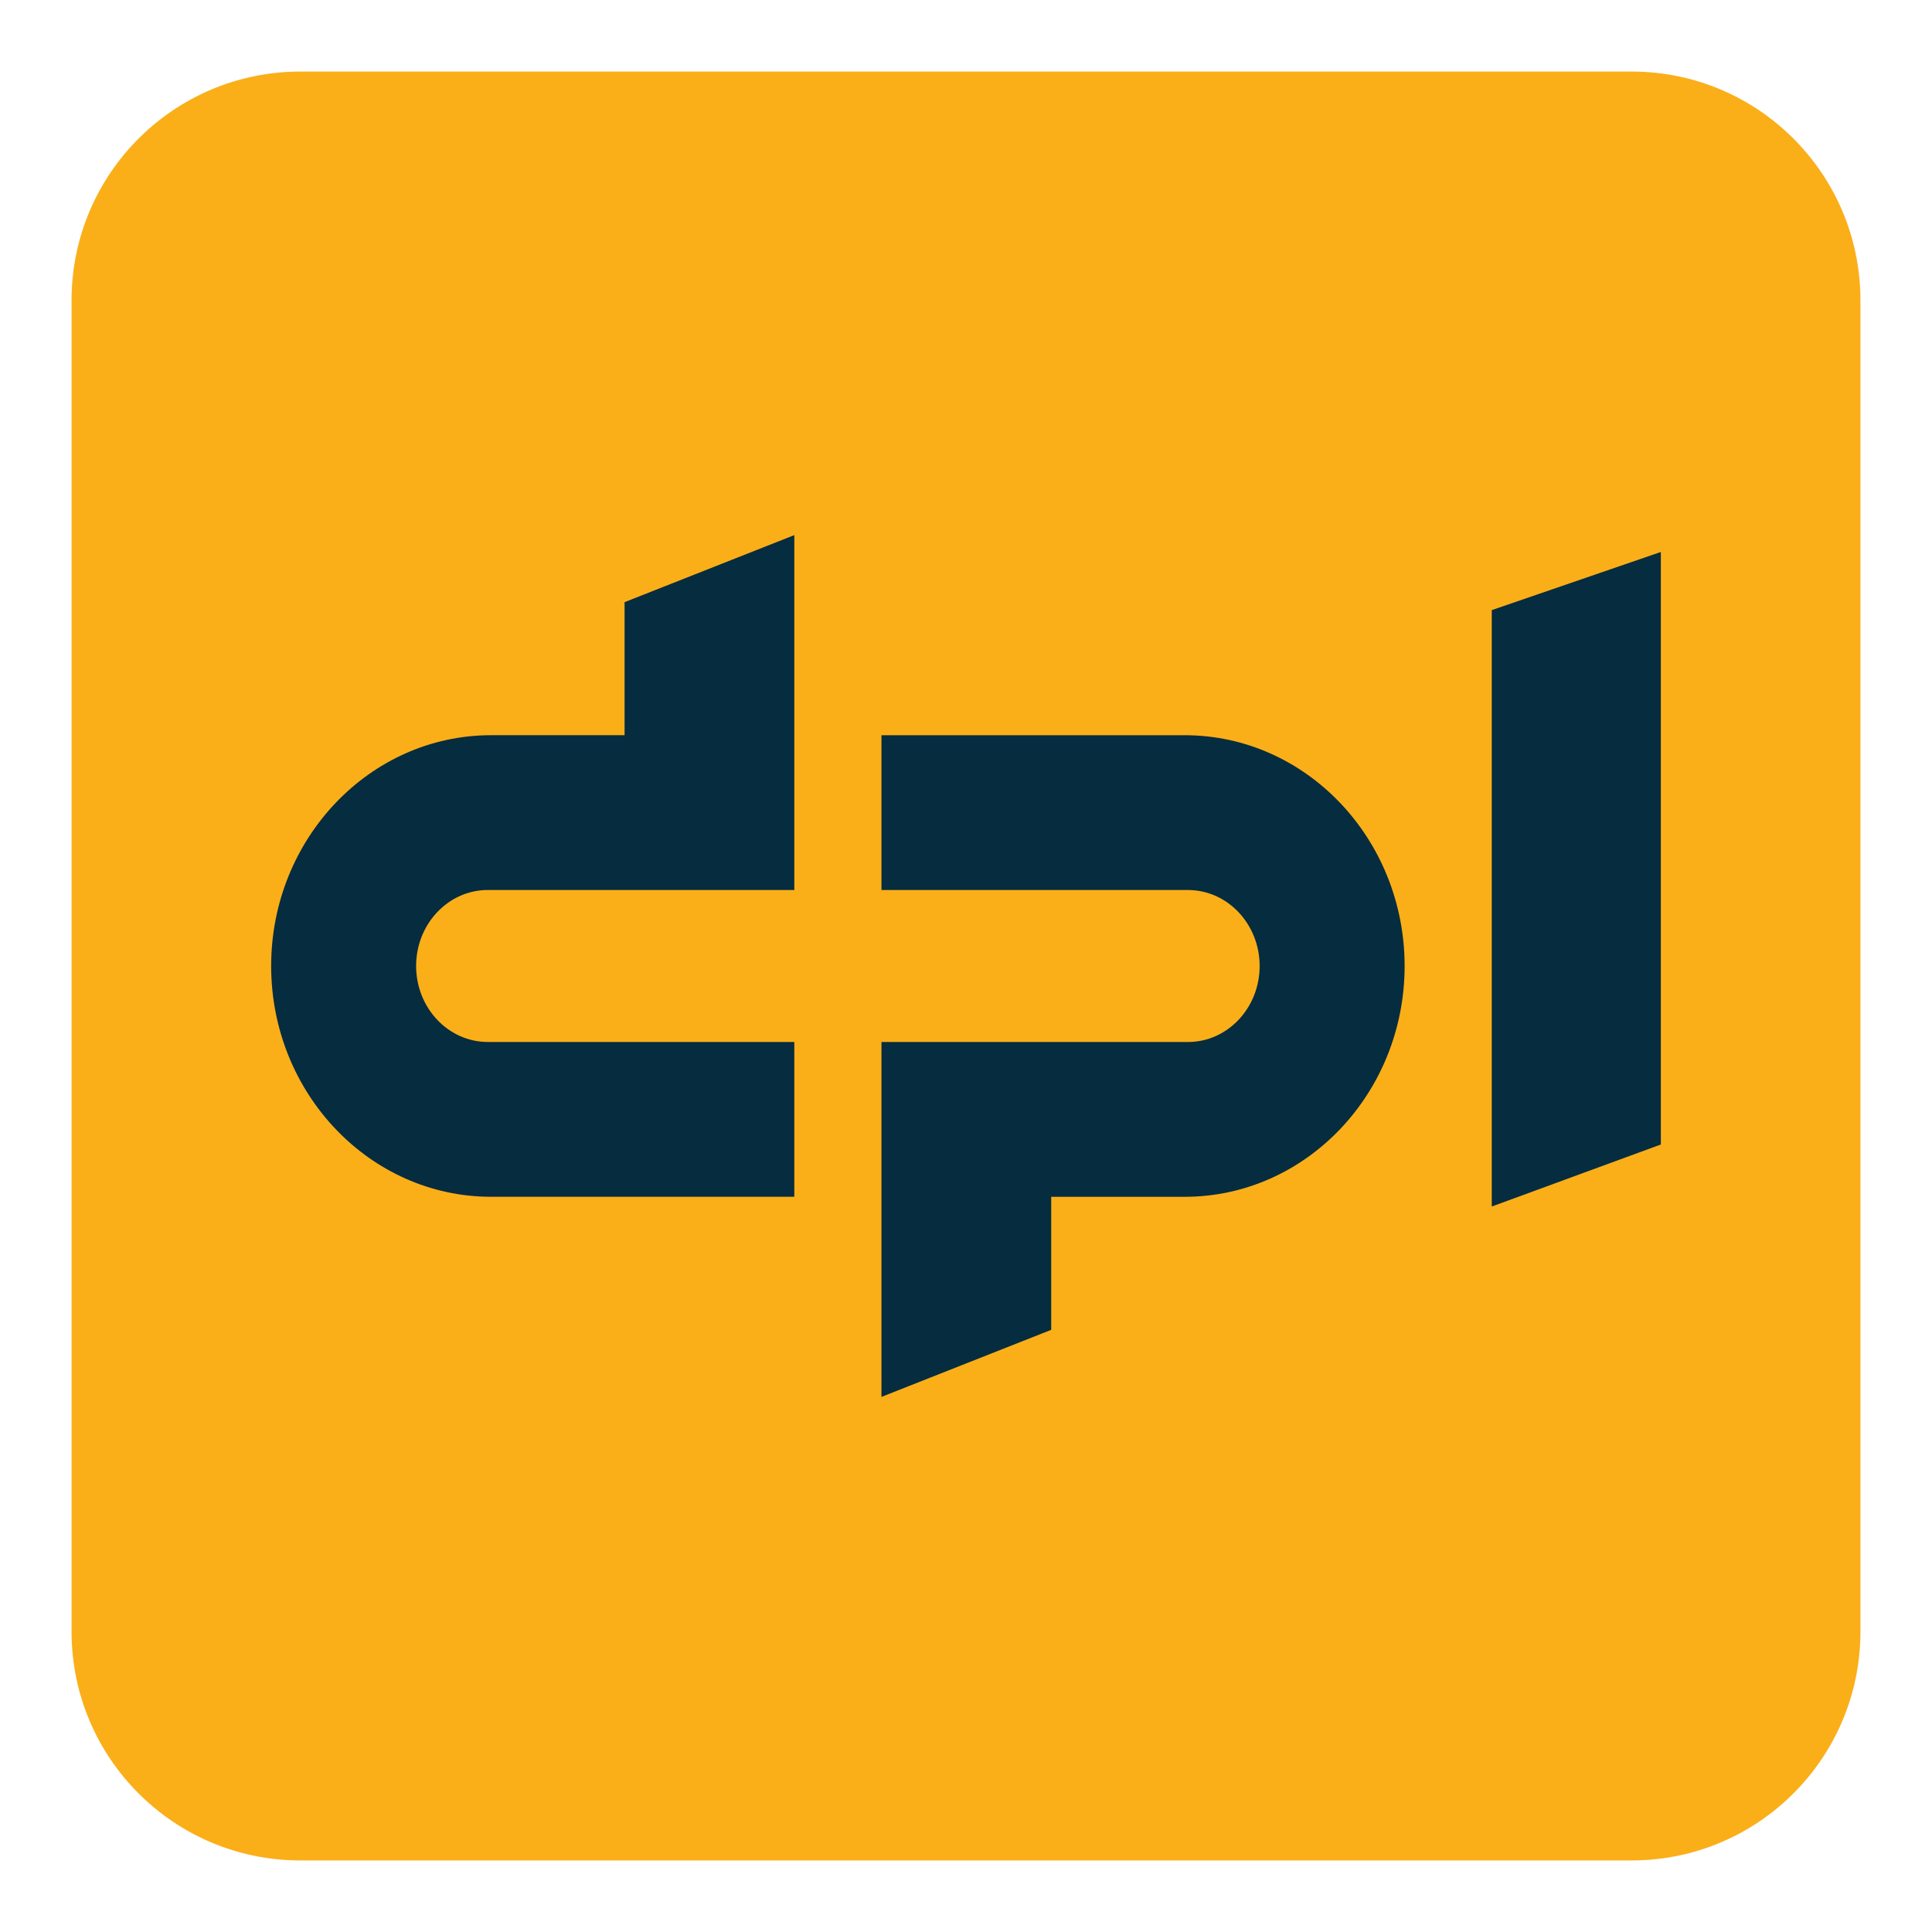
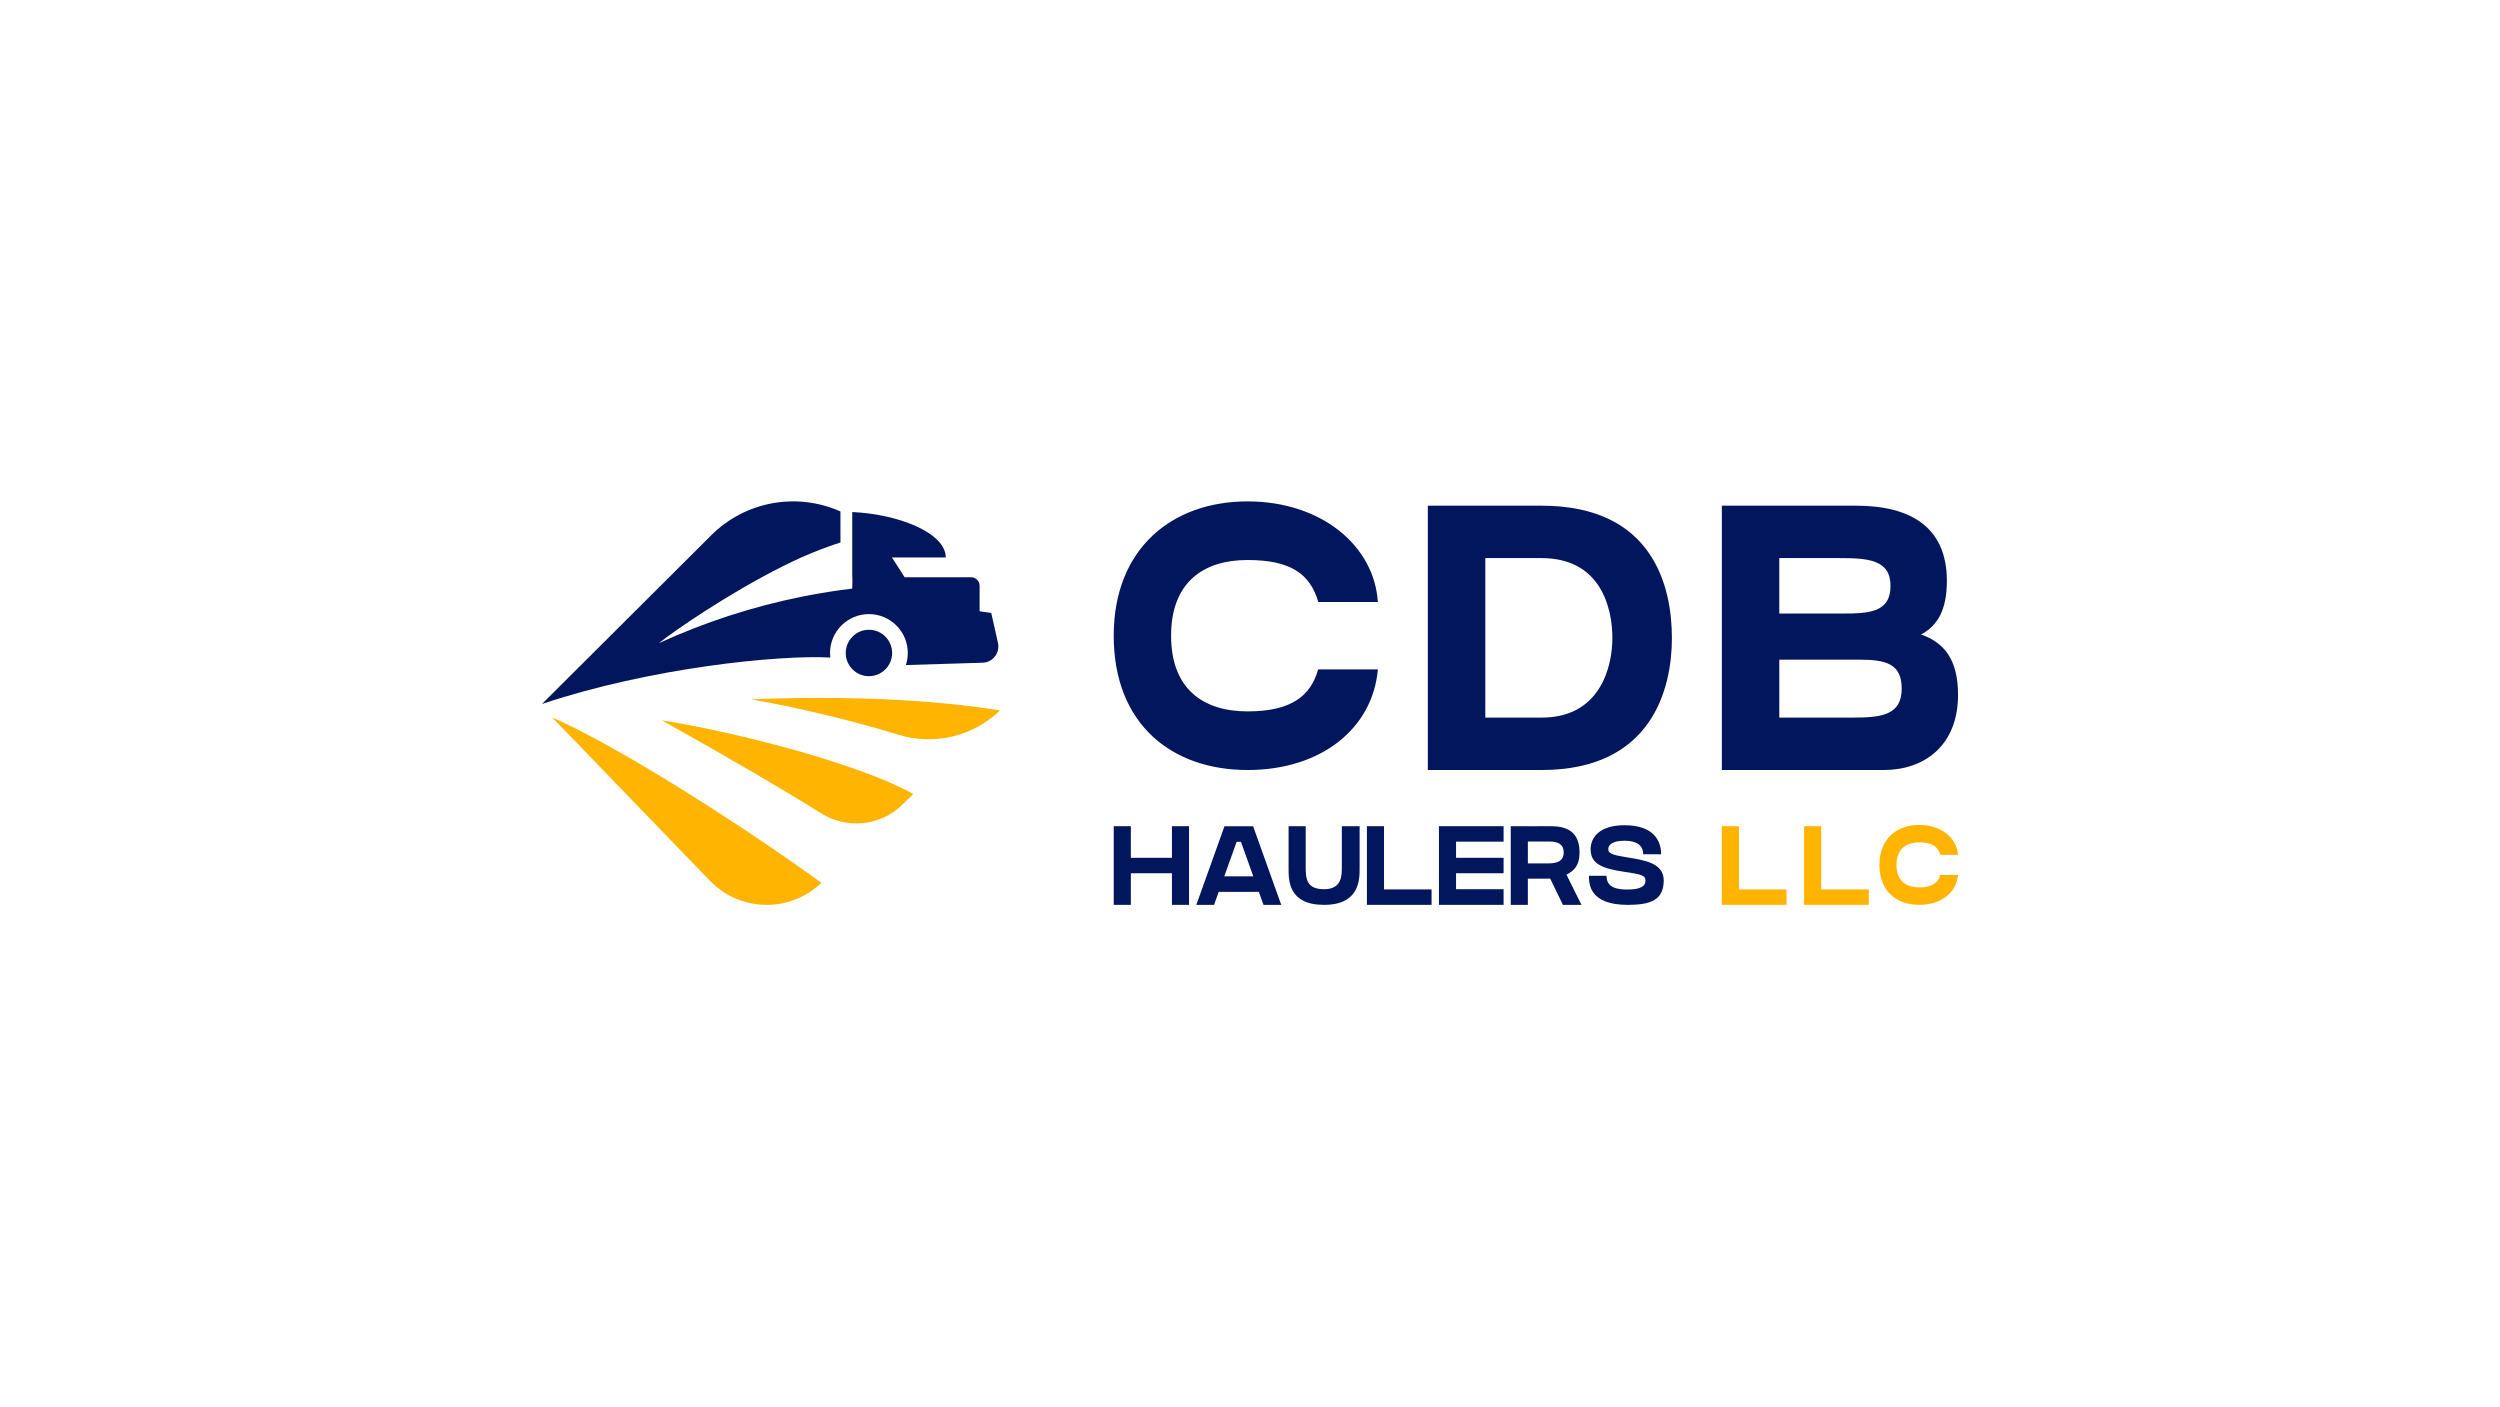
- <svg xmlns="http://www.w3.org/2000/svg" version="1.1" id="Layer_1" x="0px" y="0px" viewBox="0 0 1080 1080" style="enable-background:new 0 0 1080 1080;" xml:space="preserve">
+ <svg xmlns="http://www.w3.org/2000/svg" version="1.1" id="Layer_1" x="0px" y="0px" viewBox="0 0 1920 1080" style="enable-background:new 0 0 1920 1080;" xml:space="preserve">
  <style type="text/css">
- 	.st0{fill:#FAAF19;}
- 	.st1{fill:#062C3F;}
+ 	.st0{fill-rule:evenodd;clip-rule:evenodd;fill:#231915;}
+ 	.st1{fill-rule:evenodd;clip-rule:evenodd;fill:#FFB401;}
+ 	.st2{fill-rule:evenodd;clip-rule:evenodd;fill:#02165D;}
+ 	.st3{fill:#02165D;}
+ 	.st4{fill:#FFB401;}
+ 	.st5{display:none;}
+ 	.st6{display:inline;}
</style>
  <g>
-     <path class="st0" d="M912.1,1040H167.9C97.26,1040,40,982.74,40,912.1V167.9C40,97.26,97.26,40,167.9,40H912.1   c70.64,0,127.9,57.26,127.9,127.9V912.1C1040,982.74,982.74,1040,912.1,1040z" />
    <g>
+       <path id="XMLID_31_" class="st0" d="M660.19,546.99c-0.64,0-0.04,1.02,0.48,1.02C661.31,548.01,660.7,546.99,660.19,546.99z" />
+       <path id="XMLID_25_" class="st1" d="M768.04,545.59c-53.41-8.47-117.21-11.32-191.42-8.54c34.31,5.99,76.8,15.94,113.49,27.25    C717.54,572.75,747.39,565.52,768.04,545.59L768.04,545.59z" />
+       <path class="st1" d="M701.43,609.85c-38.1-21.55-126.7-45.75-193.15-56.7c54.24,30.47,94.92,54.22,122.03,71.27    c0.12,0.07,0.24,0.15,0.36,0.22c19.71,12.37,45.29,9.78,62.04-6.38L701.43,609.85z" />
+       <path id="XMLID_22_" class="st1" d="M630.82,677.97C567.8,632.3,473.5,572.55,424.02,550.93l121.24,125.53    C568.47,700.49,606.77,701.17,630.82,677.97L630.82,677.97z" />
+       <path id="XMLID_21_" class="st2" d="M506,493.96c11.49-9.27,53.46-38.21,95.3-59.12c2.73-1.38,5.48-2.72,8.24-4.02    c0.01,0,0.01-0.01,0.02-0.01c2.06-0.98,4.12-1.92,6.16-2.85V428c9.72-4.31,19.65-8.11,29.75-11.41v-23.78l0,0    c-33.65-15.03-73.08-7.79-99.19,18.23L416.23,540.65c83.01-27.81,181.69-37.8,221.45-35.66c-0.13-1.14-0.21-2.31-0.21-3.5    c0-16.49,13.37-29.86,29.86-29.86c16.49,0,29.85,13.37,29.85,29.86c0,3.24-0.51,6.35-1.47,9.27l58.9-1.79    c7.85-0.24,13.53-7.56,11.82-15.22l-5.13-22.96l-8.96-1.34v-19.58c0-3.6-2.95-6.55-6.55-6.55h-21.17h-23.5h-6.37l-9.72-15.17    h41.32c-0.07-19.36-37.55-33.44-71.83-34.9v20.53v26.93c0.2,3.21,0.18,7,0,10.9v0.42c-3.03,0.37-6.05,0.76-9.07,1.19    c-10.12,1.41-20.19,3.13-30.21,5.15C577.64,465.98,541.22,477.84,506,493.96L506,493.96z" />
+       <path id="XMLID_20_" class="st2" d="M667.34,519.31c9.82,0,17.82-8.01,17.82-17.82c0-9.82-8.01-17.83-17.82-17.83    s-17.82,8.01-17.82,17.83C649.52,511.3,657.52,519.31,667.34,519.31L667.34,519.31z" />
+     </g>
+     <path class="st3" d="M1012.33,514.12h45.88c-4.01,45.32-43.46,77.25-100.08,77.25c-58.27,0-102.79-35.19-102.79-103.15   c0-66.7,44.51-103.15,102.79-103.15c56.62,0,97.28,34,100.06,77.26h-45.74c-6.33-21.83-21.56-32.24-54.33-32.24   c-34.7,0-58.73,17.81-58.73,58.13c0,40.35,24.03,58.13,58.73,58.13C992.11,546.35,1006.75,534.13,1012.33,514.12L1012.33,514.12z" />
+     <path class="st3" d="M1284.02,489.98c0,39.05-15.31,101.39-100.08,101.39c-10.62,0-77.54,0-87.37,0v-203h87.38   C1269.94,388.37,1284.02,450.93,1284.02,489.98z M1238.31,489.98c0-22.87-8.77-61.36-54.36-61.36c-18.48,0-43.23,0-43.23,0v122.5   c7.93,0,22.98,0,43.22,0C1229.22,551.12,1238.31,511.81,1238.31,489.98z" />
+     <path class="st3" d="M1503.77,533.64c0,39.1-26.01,57.73-57.01,57.73c-22.03,0-124.39,0-124.39,0v-203h78.29c5.72,0,13.9,0,24.99,0   c42.24,0,69.55,16.96,69.55,57.73c0,22.17-7.06,34.41-19.79,41.17C1493.5,493.68,1503.76,506.92,1503.77,533.64z M1366.5,428.62   v42.58c16.29,0,37.15,0,48.42,0c20.4,0,37-0.77,37-21.29c0-20.08-17.37-21.29-38.89-21.29   C1401.6,428.62,1372.64,428.62,1366.5,428.62z M1460.51,528.88c0-19.13-12.11-22.26-32.52-22.26c-13.72,0-49.54,0-61.48,0v44.5   h36.86c17.55,0,4.13,0,19.03,0C1443.92,551.12,1460.5,549.73,1460.51,528.88z" />
+     <path class="st3" d="M900.05,634.52h13.14v60.41h-13.14v-24.27h-31.56v24.27h-13.14v-60.41h13.14v24.27h31.56V634.52z" />
+     <path class="st3" d="M984,694.93h-13.62l-3.56-9.96h-30.86l-3.56,9.96h-13.62l21.61-60.35h22L984,694.93z M962.53,673l-9.49-26.5   h-3.3l-9.49,26.5H962.53z" />
+     <path class="st3" d="M1030.53,634.52h13.66c0,0,0,24.32,0,32.56c0,8.24,0,27.85-27.28,27.85c-27.28,0-27.28-18.57-27.28-27.89   v-32.52h13.14v31.01c0,9.08,0.41,17.38,14.13,17.38c13.87,0,13.62-10.79,13.62-17.38S1030.53,634.52,1030.53,634.52z" />
+     <path class="st3" d="M1062.93,683.06h36.51v11.87h-49.65v-60.41h13.14V683.06z" />
+     <path class="st3" d="M1154.76,634.52v11.87h-36.51v12.4h36.51v11.87h-36.51v12.25h36.51v12.02h-36.51v0h-13.14v-60.41H1154.76z" />
+     <path class="st3" d="M1203.04,671.73l11.53,23.2h-14.24l-9.79-20.18c-1.3,0.06-2.42,0.07-3.24,0.07c-2.21,0-11.18,0-13.91,0v20.11   h-13.14v-60.41h13.14v0.05c3.21-0.01,12.75-0.05,16.33-0.05c7.26,0,23.38-0.03,23.38,20.17   C1213.11,665.13,1208.48,668.91,1203.04,671.73z M1200.93,654.67c0-8.38-7.92-8.38-12.01-8.38c-2.39,0-12.08,0-15.52,0v16.79   c2.85,0,14.18,0,15.32,0C1192.46,663.07,1200.93,663.12,1200.93,654.67z" />
+     <path class="st3" d="M1277.74,676.17c0,15-9.99,18.77-27.65,18.77c-29.77,0-29.76-16.49-29.76-22.34c2.73,0,6.05,0,13.48,0   c0,9.12,8.02,10.55,15.87,10.55c9.93,0,14.06-2.29,14.06-6.97c0-4.11-4.13-4.82-15.97-6.57c-18.05-2.66-26.17-6.41-26.17-17.46   c0-8.53,6.32-18.38,26.03-18.38c23.46,0,28.13,13.12,28.13,22.33c0,0-9.16,0-13.78,0c0-4.19-1.86-10.41-14.35-10.41   c-10.18,0-12.49,3.67-12.49,6.59c0,3.2,3.56,4.4,13.66,6.04C1262.34,660.51,1277.74,662.5,1277.74,676.17z" />
+     <g>
+       <path class="st4" d="M1335.5,683.06h36.51v11.87h-49.65v-60.41h13.14V683.06z" />
+       <path class="st4" d="M1398.7,683.06h36.51v11.87h-49.65v-60.41h13.14V683.06z" />
+       <path class="st4" d="M1490.11,671.94h13.66c-1.19,13.49-12.93,22.99-29.79,22.99c-17.34,0-30.59-10.47-30.59-30.7    c0-19.85,13.25-30.7,30.59-30.7c16.85,0,28.95,10.12,29.78,22.99h-13.61c-1.88-6.5-6.42-9.59-16.17-9.59    c-10.33,0-17.48,5.3-17.48,17.3c0,12.01,7.15,17.3,17.48,17.3C1484.09,681.54,1488.45,677.9,1490.11,671.94L1490.11,671.94z" />
+     </g>
+   </g>
+   <g class="st5">
+     <g class="st6">
      <g>
-         <polygon class="st1" points="928.42,308.56 928.42,639.78 833.9,674.45 833.9,341.06    " />
-         <path class="st1" d="M232.61,539.98c0,23.42,17.95,42.49,40.05,42.49h171.36v86.54H274.51c-67.77,0-122.93-57.9-122.93-129.03     c0-71.1,55.16-129,122.93-129h74.63v-74.37l94.89-37.48v198.39H272.66C250.56,497.51,232.61,516.58,232.61,539.98z" />
-         <path class="st1" d="M704.15,540.02c0-23.42-17.95-42.49-40.05-42.49H492.74v-86.54h169.52c67.77,0,122.93,57.9,122.93,129.03     c0,71.1-55.16,129-122.93,129h-74.63v74.37l-94.89,37.48V582.49H664.1C686.21,582.49,704.15,563.42,704.15,540.02z" />
+         <path class="st4" d="M2495.71,425.47c-96.32,51.29-161.89,152.72-161.89,269.46h-45.73c0-134.25,75.4-250.9,186.14-309.87     L2495.71,425.47z" />
+         <path class="st3" d="M2768.06,694.93h-46.79c0-22.54-9.05-42.96-23.74-57.82c-14.91-15.15-35.66-24.54-58.61-24.54     c-13.94,0-27.11,3.47-38.63,9.61c-26.03,13.85-43.73,41.23-43.73,72.75h-46.79c0-49.44,27.76-92.37,68.56-114.07     c18.06-9.63,38.7-15.07,60.59-15.07c35.86,0,68.29,14.62,91.7,38.22C2753.78,627.34,2768.06,659.46,2768.06,694.93z" />
+         <path class="st4" d="M2638.92,417.14v46.43c-39.25,0-76.22,9.78-108.58,27.02c-73.04,38.89-122.76,115.83-122.76,204.35h-46.45     c0-106.29,59.7-198.64,147.4-245.33C2547.39,428.87,2591.79,417.14,2638.92,417.14z" />
+         <path class="st4" d="M2782.34,552.28L2750,584.62c-28.37-28.56-67.67-46.23-111.08-46.23c-26.54,0-51.53,6.62-73.45,18.28     c-49.44,26.32-83.1,78.36-83.1,138.27h-45.73c0-77.42,43.49-144.65,107.35-178.65c28.29-15.07,60.61-23.62,94.93-23.62     C2694.98,492.66,2745.69,515.46,2782.34,552.28z" />
+       </g>
+       <path class="st3" d="M3020.48,514.12h45.88c-4.01,45.32-43.46,77.25-100.08,77.25c-58.27,0-102.79-35.19-102.79-103.15    c0-66.7,44.51-103.15,102.79-103.15c56.62,0,97.28,34,100.06,77.26h-45.74c-6.33-21.83-21.56-32.24-54.33-32.24    c-34.7,0-58.73,17.81-58.73,58.13c0,40.35,24.03,58.13,58.73,58.13C3000.26,546.35,3014.9,534.13,3020.48,514.12L3020.48,514.12z" />
+       <path class="st3" d="M3292.17,489.98c0,39.05-15.31,101.39-100.08,101.39c-10.62,0-77.54,0-87.37,0v-203h87.38    C3278.09,388.37,3292.17,450.93,3292.17,489.98z M3246.45,489.98c0-22.87-8.77-61.36-54.36-61.36c-18.48,0-43.23,0-43.23,0v122.5    c7.93,0,22.98,0,43.22,0C3237.37,551.12,3246.45,511.81,3246.45,489.98z" />
+       <path class="st3" d="M3511.91,533.64c0,39.1-26.01,57.73-57.01,57.73c-22.03,0-124.39,0-124.39,0v-203h78.29    c5.72,0,13.9,0,24.99,0c42.24,0,69.55,16.96,69.55,57.73c0,22.17-7.06,34.41-19.79,41.17    C3501.65,493.68,3511.9,506.92,3511.91,533.64z M3374.65,428.62v42.58c16.29,0,37.15,0,48.42,0c20.4,0,37-0.77,37-21.29    c0-20.08-17.37-21.29-38.89-21.29C3409.75,428.62,3380.79,428.62,3374.65,428.62z M3468.66,528.88    c0-19.13-12.11-22.26-32.52-22.26c-13.72,0-49.54,0-61.48,0v44.5h36.86c17.55,0,4.13,0,19.03,0    C3452.07,551.12,3468.65,549.73,3468.66,528.88z" />
+       <path class="st3" d="M2908.2,634.52h13.14v60.41h-13.14v-24.27h-31.56v24.27h-13.14v-60.41h13.14v24.27h31.56V634.52z" />
+       <path class="st3" d="M2992.15,694.93h-13.62l-3.56-9.96h-30.86l-3.56,9.96h-13.62l21.61-60.35h22L2992.15,694.93z M2970.68,673    l-9.49-26.5h-3.3l-9.49,26.5H2970.68z" />
+       <path class="st3" d="M3038.68,634.52h13.66c0,0,0,24.32,0,32.56c0,8.24,0,27.85-27.28,27.85c-27.28,0-27.28-18.57-27.28-27.89    v-32.52h13.14v31.01c0,9.08,0.41,17.38,14.13,17.38c13.87,0,13.62-10.79,13.62-17.38S3038.67,634.52,3038.68,634.52z" />
+       <path class="st3" d="M3071.08,683.06h36.51v11.87h-49.65v-60.41h13.14V683.06z" />
+       <path class="st3" d="M3162.91,634.52v11.87h-36.51v12.4h36.51v11.87h-36.51v12.25h36.51v12.02h-36.51v0h-13.14v-60.41H3162.91z" />
+       <path class="st3" d="M3211.19,671.73l11.53,23.2h-14.24l-9.79-20.18c-1.3,0.06-2.42,0.07-3.24,0.07c-2.21,0-11.18,0-13.91,0v20.11    h-13.14v-60.41h13.14v0.05c3.21-0.01,12.75-0.05,16.33-0.05c7.26,0,23.38-0.03,23.38,20.17    C3221.26,665.13,3216.63,668.91,3211.19,671.73z M3209.08,654.67c0-8.38-7.92-8.38-12.01-8.38c-2.39,0-12.08,0-15.52,0v16.79    c2.85,0,14.18,0,15.32,0C3200.61,663.07,3209.08,663.12,3209.08,654.67z" />
+       <path class="st3" d="M3285.89,676.17c0,15-9.99,18.77-27.65,18.77c-29.77,0-29.76-16.49-29.76-22.34c2.73,0,6.05,0,13.48,0    c0,9.12,8.02,10.55,15.87,10.55c9.93,0,14.06-2.29,14.06-6.97c0-4.11-4.13-4.82-15.97-6.57c-18.05-2.66-26.17-6.41-26.17-17.46    c0-8.53,6.32-18.38,26.03-18.38c23.46,0,28.13,13.12,28.13,22.33c0,0-9.16,0-13.78,0c0-4.19-1.86-10.41-14.35-10.41    c-10.18,0-12.49,3.67-12.49,6.59c0,3.2,3.56,4.4,13.66,6.04C3270.49,660.51,3285.89,662.5,3285.89,676.17z" />
+       <g>
+         <path class="st4" d="M3343.65,683.06h36.51v11.87h-49.65v-60.41h13.14V683.06z" />
+         <path class="st4" d="M3406.85,683.06h36.51v11.87h-49.65v-60.41h13.14V683.06z" />
+         <path class="st4" d="M3498.26,671.94h13.66c-1.19,13.49-12.93,22.99-29.79,22.99c-17.34,0-30.59-10.47-30.59-30.7     c0-19.85,13.25-30.7,30.59-30.7c16.85,0,28.95,10.12,29.78,22.99h-13.61c-1.88-6.5-6.42-9.59-16.17-9.59     c-10.33,0-17.48,5.3-17.48,17.3c0,12.01,7.15,17.3,17.48,17.3C3492.24,681.54,3496.6,677.9,3498.26,671.94L3498.26,671.94z" />
+       </g>
+     </g>
+     <g class="st6">
+       <g>
+         <path class="st3" d="M4588.62,431.75c0,26.42-30.27,48.07-67.21,64.65c-0.01,0-0.01,0-0.01,0c-4.6,2.07-9.29,4.06-14.05,5.96     h-0.01c-55.12,22.08-118.02,33.56-118.02,33.56l47.34-81.03c0,0,72.43,3.73,91.12-26.33c2.46-3.97,2.83-8.89,0.76-13.08     c-9.8-19.79-56-22.02-56-22.02l4.9-8.4C4477.46,385.07,4588.62,388.57,4588.62,431.75z" />
+         <path class="st4" d="M4599.71,541.46c0,87.53-175.07,135.68-175.07,135.68l-54.86,17.8l61.08-108.25     c0,0,97.26-13.62,116.32-47.08c14.22-24.95-21-34.17-39.83-37.25c4.76-1.91,9.45-3.9,14.05-5.96c0,0,0,0,0.01,0     C4522.26,496.35,4593.72,492.63,4599.71,541.46z" />
+       </g>
+       <g>
+         <path class="st3" d="M4818.78,514.12h45.88c-4.01,45.32-43.46,77.25-100.08,77.25c-58.27,0-102.79-35.19-102.79-103.15     c0-66.7,44.51-103.15,102.79-103.15c56.62,0,97.28,34,100.06,77.26h-45.74c-6.33-21.83-21.56-32.24-54.33-32.24     c-34.7,0-58.73,17.81-58.73,58.13c0,40.35,24.03,58.13,58.73,58.13C4798.56,546.35,4813.2,534.13,4818.78,514.12L4818.78,514.12z     " />
+         <path class="st3" d="M5090.46,489.98c0,39.05-15.31,101.39-100.08,101.39c-10.62,0-77.54,0-87.37,0v-203h87.38     C5076.39,388.37,5090.46,450.93,5090.46,489.98z M5044.75,489.98c0-22.87-8.77-61.36-54.36-61.36c-18.48,0-43.23,0-43.23,0v122.5     c7.93,0,22.98,0,43.22,0C5035.67,551.12,5044.75,511.81,5044.75,489.98z" />
+         <path class="st3" d="M5310.21,533.64c0,39.1-26.01,57.73-57.01,57.73c-22.03,0-124.39,0-124.39,0v-203h78.29     c5.72,0,13.9,0,24.99,0c42.24,0,69.55,16.96,69.55,57.73c0,22.17-7.06,34.41-19.79,41.17     C5299.95,493.68,5310.2,506.92,5310.21,533.64z M5172.95,428.62v42.58c16.29,0,37.15,0,48.42,0c20.4,0,37-0.77,37-21.29     c0-20.08-17.37-21.29-38.89-21.29C5208.05,428.62,5179.09,428.62,5172.95,428.62z M5266.96,528.88     c0-19.13-12.11-22.26-32.52-22.26c-13.72,0-49.54,0-61.48,0v44.5h36.86c17.55,0,4.13,0,19.03,0     C5250.37,551.12,5266.95,549.73,5266.96,528.88z" />
+         <path class="st3" d="M4706.49,634.52h13.14v60.41h-13.14v-24.27h-31.56v24.27h-13.14v-60.41h13.14v24.27h31.56V634.52z" />
+         <path class="st3" d="M4790.45,694.93h-13.62l-3.56-9.96h-30.86l-3.56,9.96h-13.62l21.61-60.35h22L4790.45,694.93z M4768.98,673     l-9.49-26.5h-3.3l-9.49,26.5H4768.98z" />
+         <path class="st3" d="M4836.98,634.52h13.66c0,0,0,24.32,0,32.56c0,8.24,0,27.85-27.28,27.85c-27.28,0-27.28-18.57-27.28-27.89     v-32.52h13.14v31.01c0,9.08,0.41,17.38,14.13,17.38c13.87,0,13.62-10.79,13.62-17.38S4836.97,634.52,4836.98,634.52z" />
+         <path class="st3" d="M4869.38,683.06h36.51v11.87h-49.65v-60.41h13.14V683.06z" />
+         <path class="st3" d="M4961.21,634.52v11.87h-36.51v12.4h36.51v11.87h-36.51v12.25h36.51v12.02h-36.51v0h-13.14v-60.41H4961.21z" />
+         <path class="st3" d="M5009.49,671.73l11.53,23.2h-14.24l-9.79-20.18c-1.3,0.06-2.42,0.07-3.24,0.07c-2.21,0-11.18,0-13.91,0     v20.11h-13.14v-60.41h13.14v0.05c3.21-0.01,12.75-0.05,16.33-0.05c7.26,0,23.38-0.03,23.38,20.17     C5019.56,665.13,5014.93,668.91,5009.49,671.73z M5007.38,654.67c0-8.38-7.92-8.38-12.01-8.38c-2.39,0-12.08,0-15.52,0v16.79     c2.85,0,14.18,0,15.32,0C4998.91,663.07,5007.38,663.12,5007.38,654.67z" />
+         <path class="st3" d="M5084.19,676.17c0,15-9.99,18.77-27.65,18.77c-29.77,0-29.76-16.49-29.76-22.34c2.73,0,6.05,0,13.48,0     c0,9.12,8.02,10.55,15.87,10.55c9.93,0,14.06-2.29,14.06-6.97c0-4.11-4.13-4.82-15.97-6.57c-18.05-2.66-26.17-6.41-26.17-17.46     c0-8.53,6.32-18.38,26.03-18.38c23.46,0,28.13,13.12,28.13,22.33c0,0-9.16,0-13.78,0c0-4.19-1.86-10.41-14.35-10.41     c-10.18,0-12.49,3.67-12.49,6.59c0,3.2,3.56,4.4,13.66,6.04C5068.79,660.51,5084.19,662.5,5084.19,676.17z" />
+         <g>
+           <path class="st4" d="M5141.95,683.06h36.51v11.87h-49.65v-60.41h13.14V683.06z" />
+           <path class="st4" d="M5205.14,683.06h36.51v11.87h-49.65v-60.41h13.14V683.06z" />
+           <path class="st4" d="M5296.56,671.94h13.66c-1.19,13.49-12.93,22.99-29.79,22.99c-17.34,0-30.59-10.47-30.59-30.7      c0-19.85,13.25-30.7,30.59-30.7c16.85,0,28.95,10.12,29.78,22.99h-13.61c-1.88-6.5-6.42-9.59-16.17-9.59      c-10.33,0-17.48,5.3-17.48,17.3c0,12.01,7.15,17.3,17.48,17.3C5290.54,681.54,5294.9,677.9,5296.56,671.94L5296.56,671.94z" />
+         </g>
      </g>
    </g>
  </g>
</svg>
